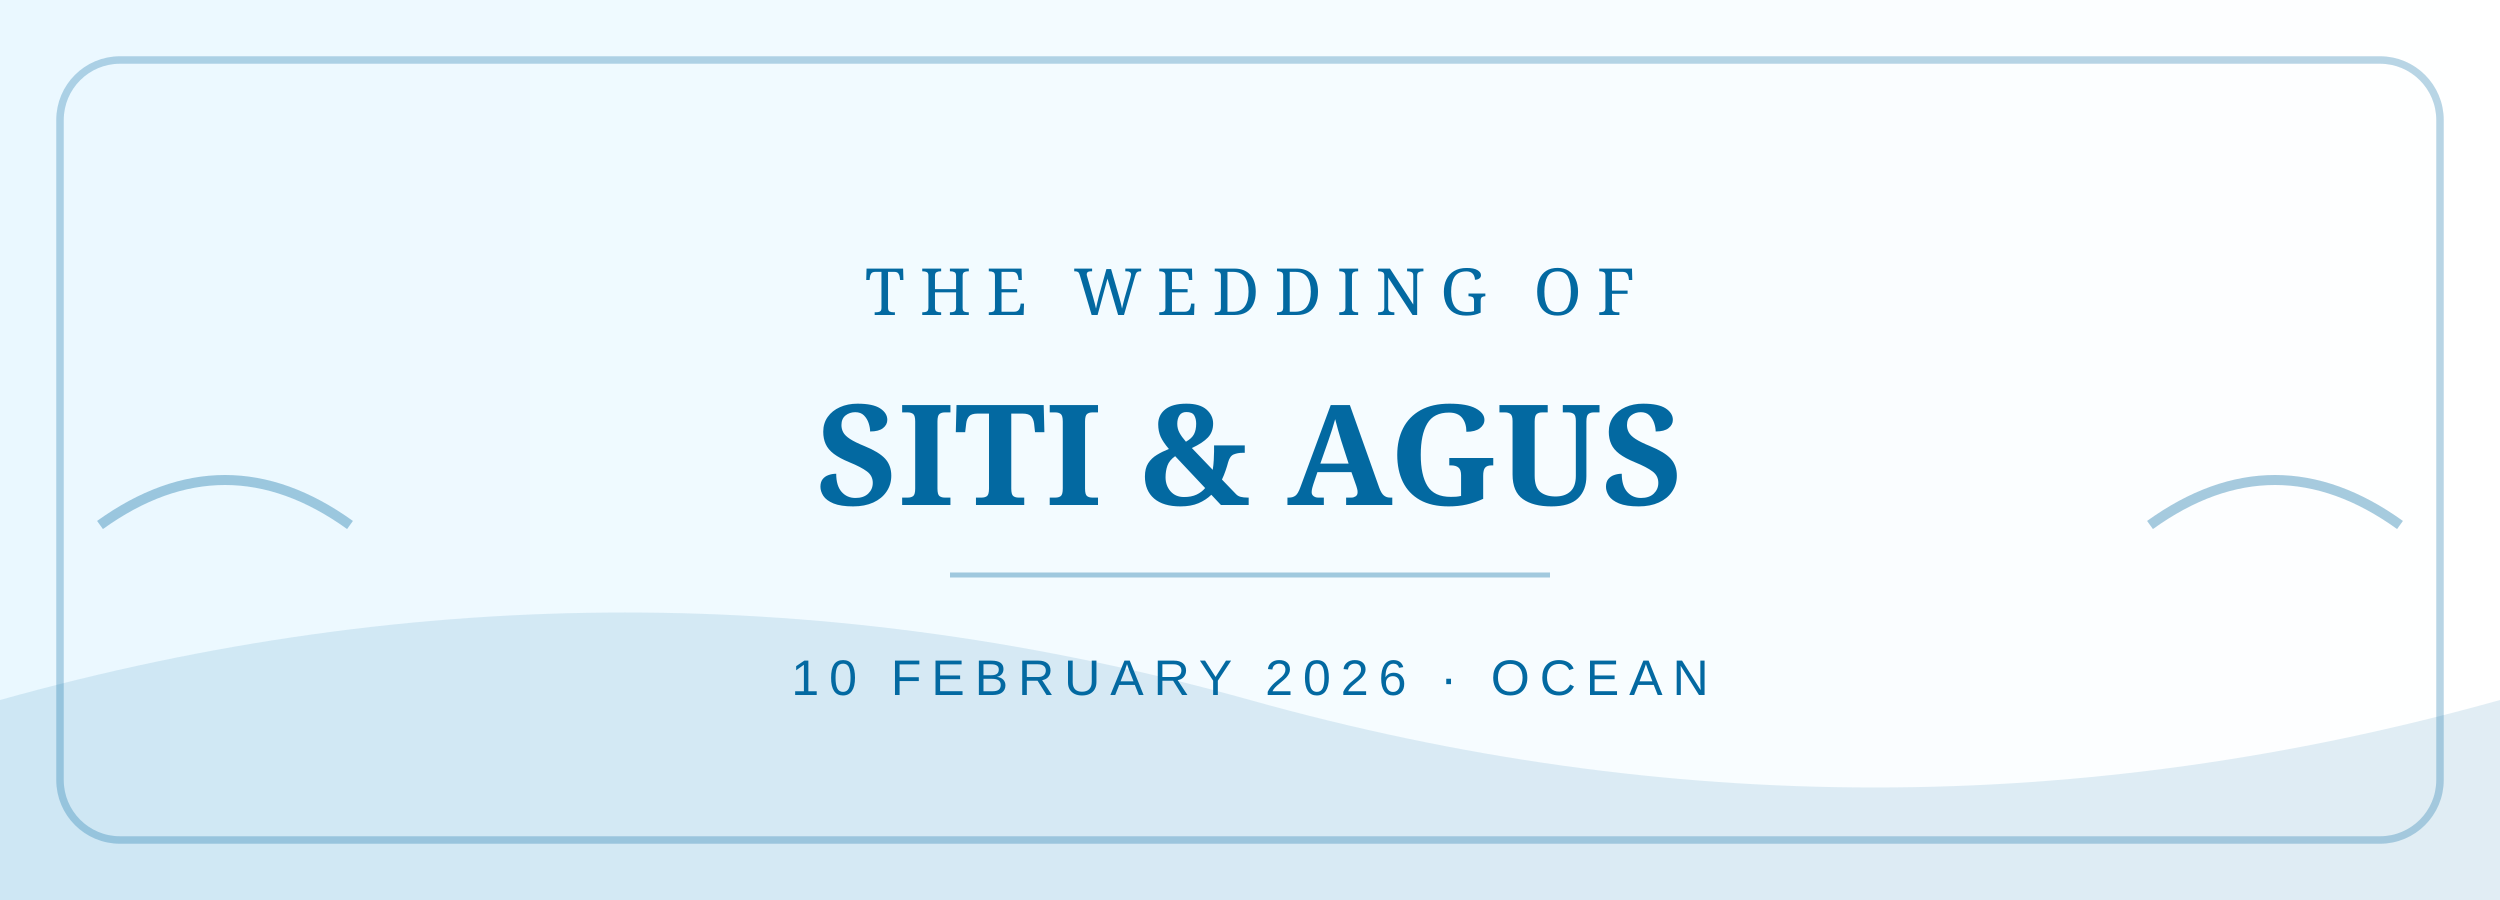
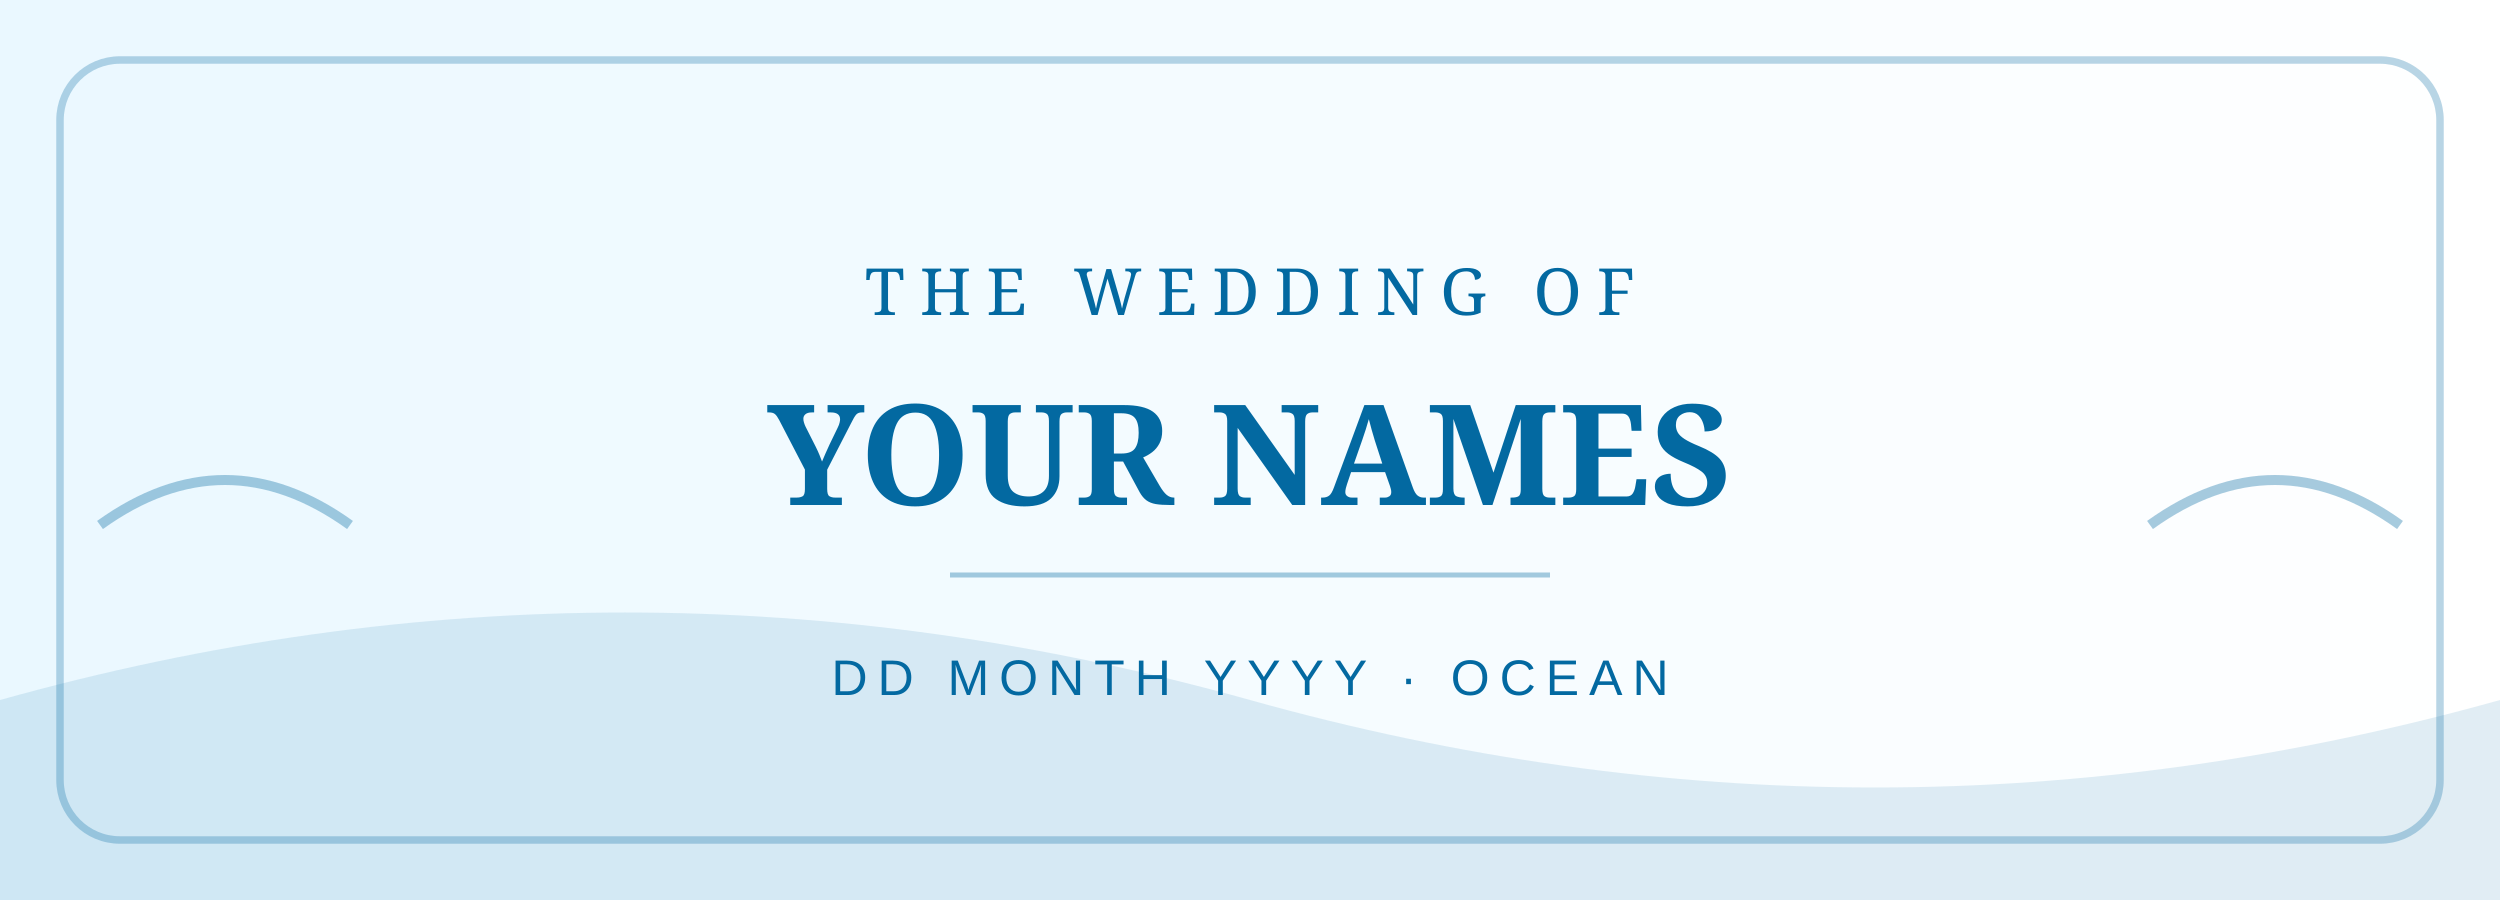
<svg xmlns="http://www.w3.org/2000/svg" viewBox="0 0 500 180" role="img" aria-label="Oceanic Beach wedding invitation visual">
  <defs>
    <linearGradient id="g" x1="0" x2="1">
      <stop stop-color="#eaf8ff" />
      <stop offset="1" stop-color="#ffffff" />
    </linearGradient>
  </defs>
  <rect width="500" height="180" fill="url(#g)" />
  <path d="M0 140Q125 105 250 140T500 140V180H0Z" fill="#0369a1" opacity=".12" />
  <path d="M20 105q25-18 50 0M430 105q25-18 50 0" fill="none" stroke="#0369a1" stroke-width="2" opacity=".35" />
  <rect x="12" y="12" width="476" height="156" rx="12" fill="none" stroke="#0369a1" stroke-width="1.5" opacity=".28" />
  <text x="250" y="63" text-anchor="middle" font-family="Georgia,serif" font-size="13" fill="#0369a1" letter-spacing="3">THE WEDDING OF</text>
-   <text x="250" y="101" text-anchor="middle" font-family="Georgia,serif" font-size="28" font-weight="700" fill="#0369a1">SITI &amp; AGUS</text>
+   <text x="250" y="101" text-anchor="middle" font-family="Georgia,serif" font-size="28" font-weight="700" fill="#0369a1">YOUR NAMES</text>
  <line x1="190" y1="115" x2="310" y2="115" stroke="#0369a1" opacity=".35" />
-   <text x="250" y="139" text-anchor="middle" font-family="Arial,sans-serif" font-size="10" fill="#0369a1" letter-spacing="2">10 FEBRUARY 2026 · OCEAN</text>
+   <text x="250" y="139" text-anchor="middle" font-family="Arial,sans-serif" font-size="10" fill="#0369a1" letter-spacing="2">DD MONTH YYYY · OCEAN</text>
</svg>
